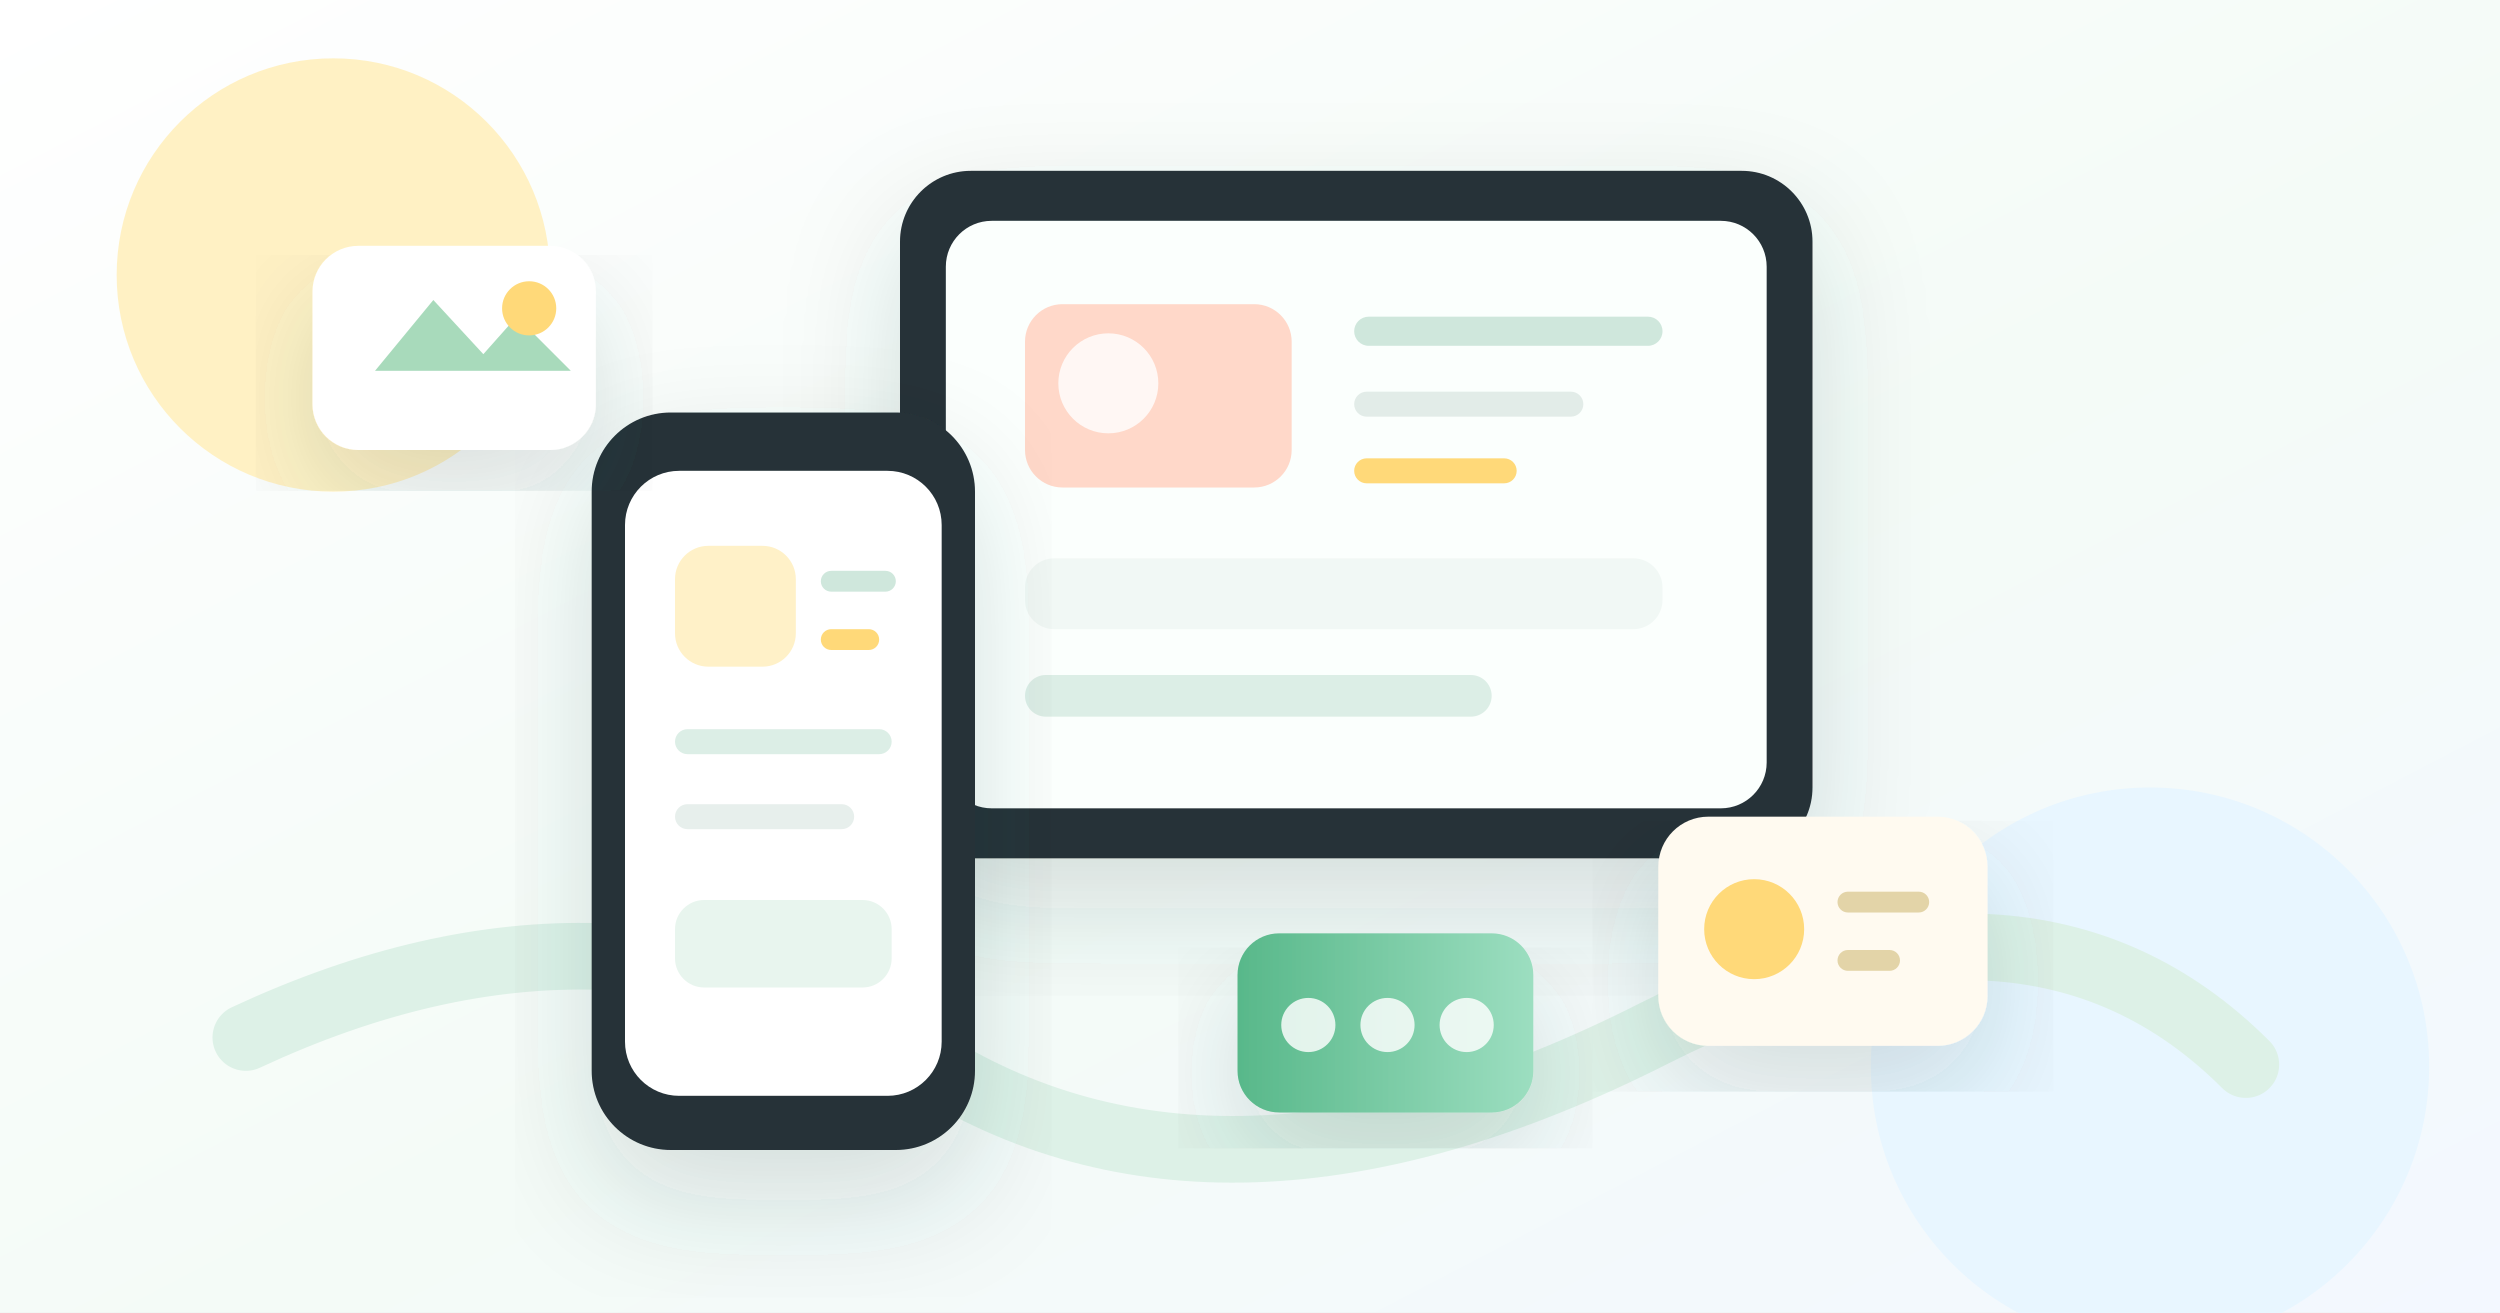
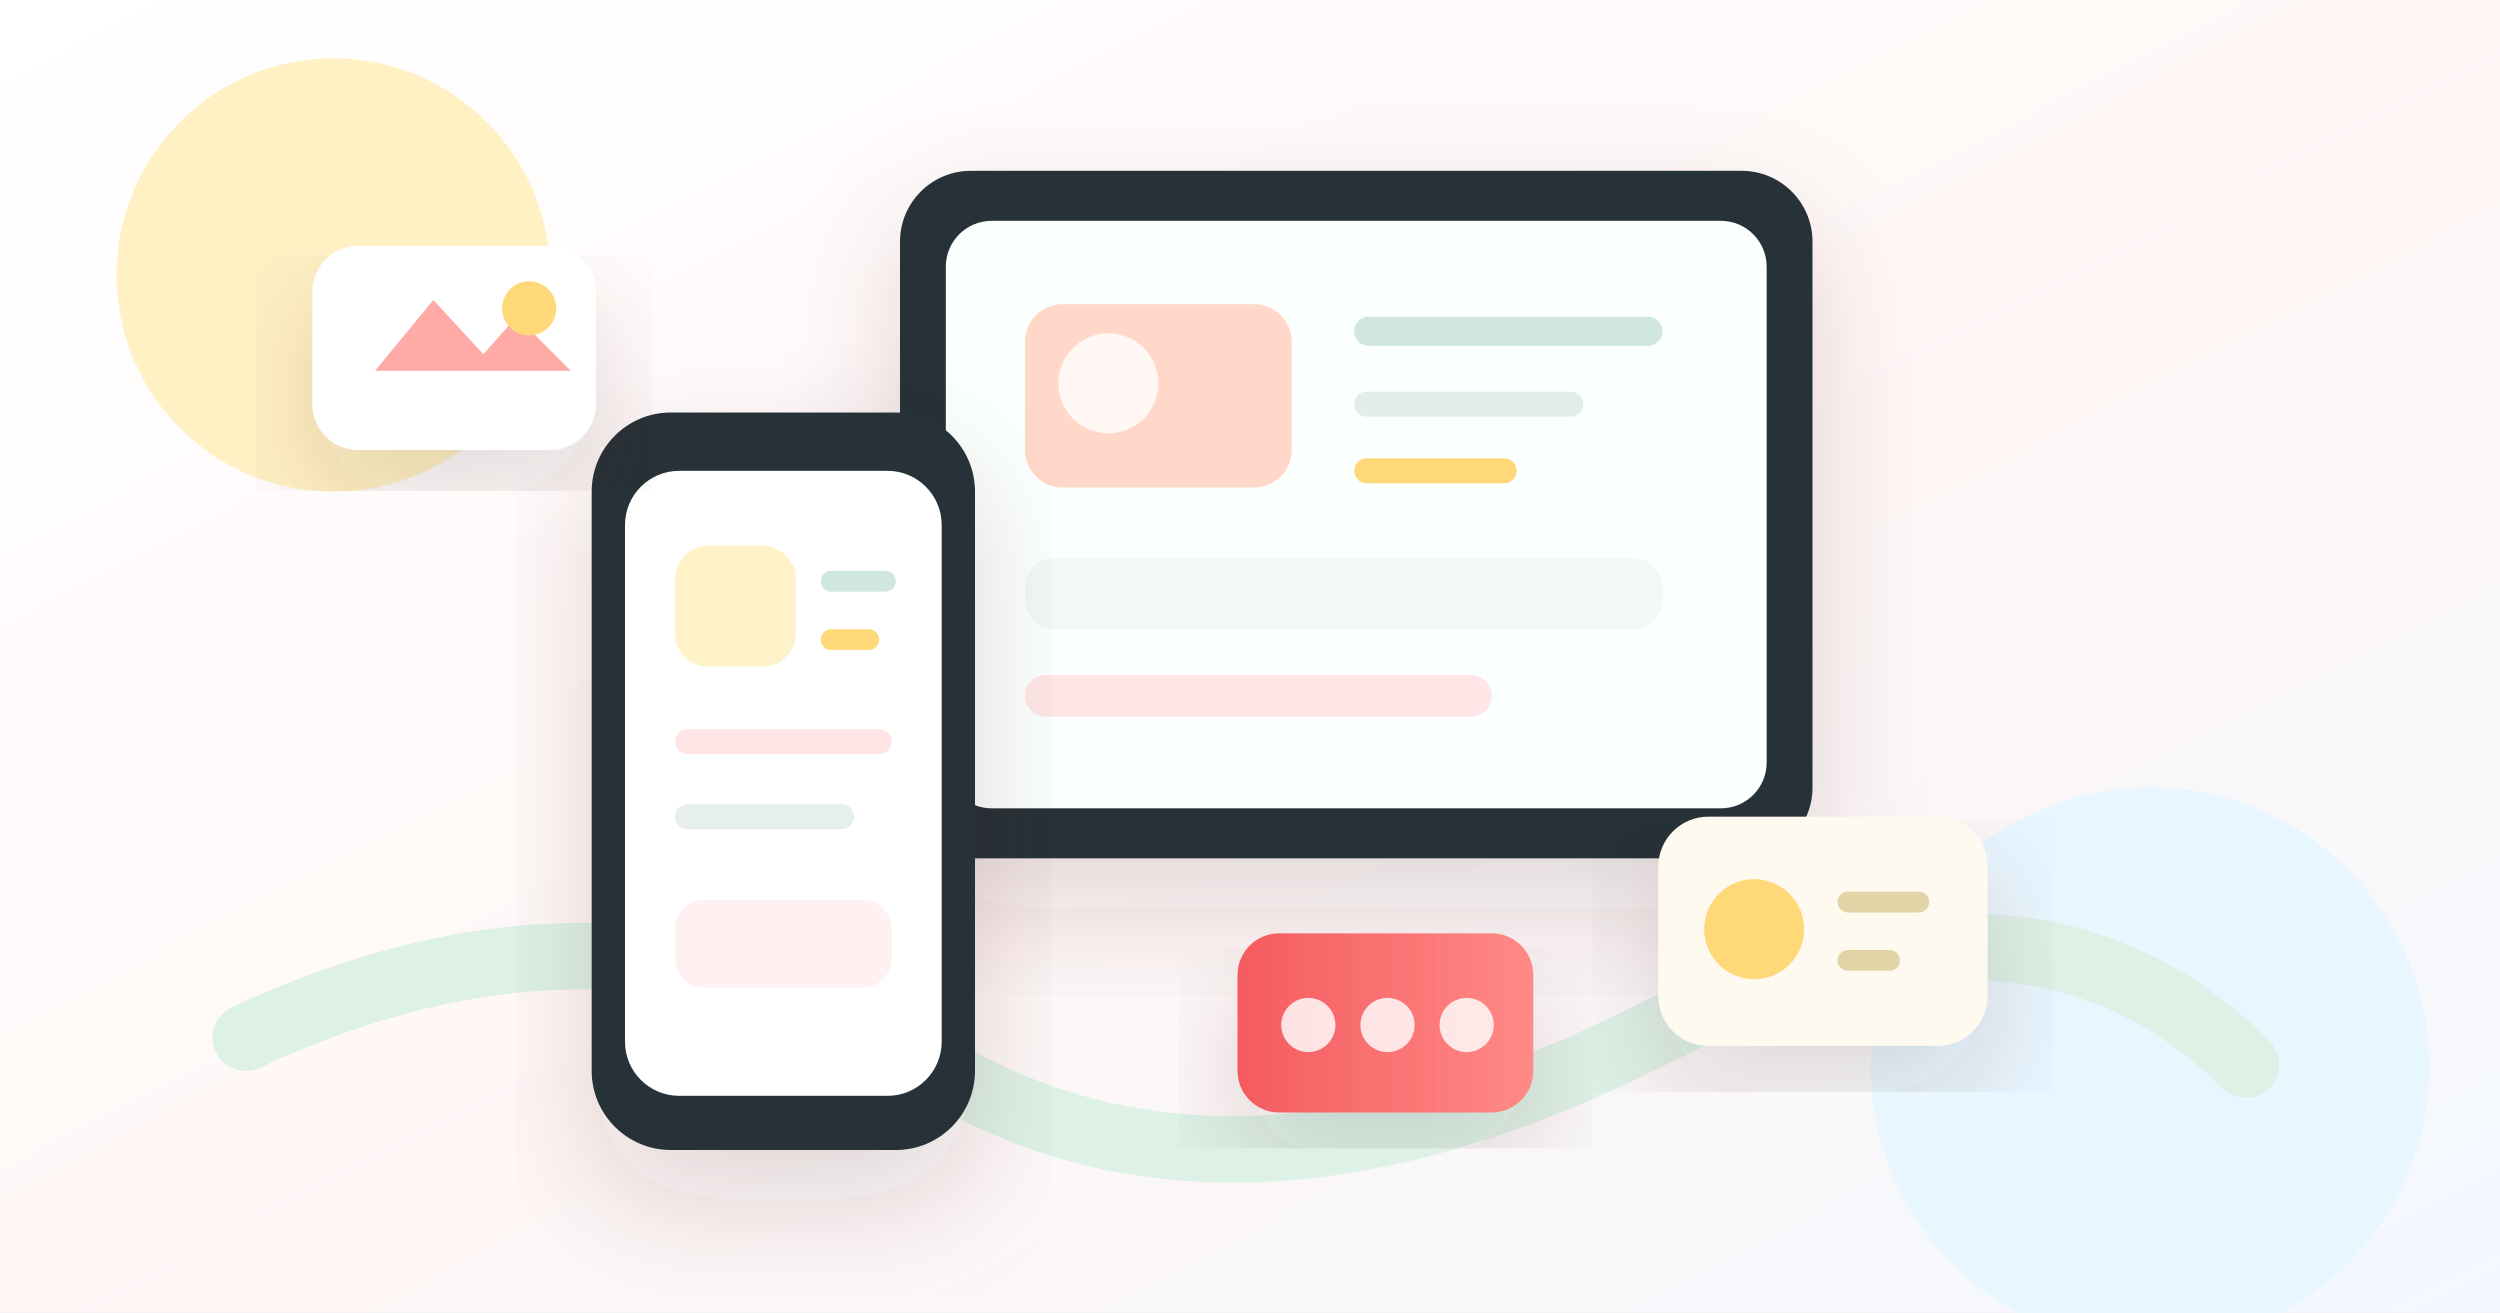
<svg xmlns="http://www.w3.org/2000/svg" viewBox="0 0 1200 630" role="img" aria-labelledby="title desc">
  <defs>
    <linearGradient id="bg" x1="0" x2="1" y1="0" y2="1">
      <stop stop-color="#ffffff" />
-       <stop offset=".55" stop-color="#f4fbf7" />
+       <stop offset=".55" stop-color="#fff7f6" />
      <stop offset="1" stop-color="#f3f8ff" />
    </linearGradient>
    <linearGradient id="green" x1="0" x2="1">
-       <stop stop-color="#58b88a" />
-       <stop offset="1" stop-color="#9cdec0" />
+       <stop stop-color="#f45b60" />
+       <stop offset="1" stop-color="#ff8a86" />
    </linearGradient>
    <filter id="shadow" x="-20%" y="-20%" width="140%" height="140%">
-       <feDropShadow dx="0" dy="24" stdDeviation="28" flood-color="#235246" flood-opacity=".16" />
+       <feDropShadow dx="0" dy="24" stdDeviation="28" flood-color="#4a2622" flood-opacity=".16" />
    </filter>
  </defs>
  <rect width="1200" height="630" fill="url(#bg)" />
  <circle cx="160" cy="132" r="104" fill="#fff1c4" />
  <circle cx="1032" cy="512" r="134" fill="#e8f6ff" />
  <path d="M118 498c118-55 226-52 324 10 96 62 214 58 352-12 119-60 214-55 284 15" fill="none" stroke="#ddf1e7" stroke-width="32" stroke-linecap="round" />
  <g filter="url(#shadow)">
    <rect x="432" y="82" width="438" height="330" rx="34" fill="#263238" />
    <rect x="454" y="106" width="394" height="282" rx="22" fill="#fbfffd" />
    <rect x="492" y="146" width="128" height="88" rx="18" fill="#ffd8c9" />
    <circle cx="532" cy="184" r="24" fill="#fff" opacity=".8" />
    <rect x="650" y="152" width="148" height="14" rx="7" fill="#cfe7dc" />
    <rect x="650" y="188" width="110" height="12" rx="6" fill="#e2ece8" />
    <rect x="650" y="220" width="78" height="12" rx="6" fill="#ffd979" />
    <rect x="492" y="268" width="306" height="34" rx="14" fill="#f1f8f5" />
-     <rect x="492" y="324" width="224" height="20" rx="10" fill="#dceee6" />
+     <rect x="492" y="324" width="224" height="20" rx="10" fill="#ffe5e5" />
  </g>
  <g filter="url(#shadow)">
    <rect x="284" y="198" width="184" height="354" rx="38" fill="#263238" />
    <rect x="300" y="226" width="152" height="300" rx="26" fill="#fff" />
    <rect x="324" y="262" width="58" height="58" rx="16" fill="#fff1c8" />
    <rect x="394" y="274" width="36" height="10" rx="5" fill="#cfe7dc" />
    <rect x="394" y="302" width="28" height="10" rx="5" fill="#ffd979" />
-     <rect x="324" y="350" width="104" height="12" rx="6" fill="#dceee6" />
+     <rect x="324" y="350" width="104" height="12" rx="6" fill="#ffe5e5" />
    <rect x="324" y="386" width="86" height="12" rx="6" fill="#e7efec" />
-     <rect x="324" y="432" width="104" height="42" rx="14" fill="#e8f5ee" />
+     <rect x="324" y="432" width="104" height="42" rx="14" fill="#fff0f1" />
  </g>
  <g filter="url(#shadow)">
    <rect x="796" y="392" width="158" height="110" rx="24" fill="#fffaf0" />
    <circle cx="842" cy="446" r="24" fill="#ffd979" />
    <rect x="882" y="428" width="44" height="10" rx="5" fill="#e3d4a8" />
    <rect x="882" y="456" width="30" height="10" rx="5" fill="#e3d4a8" />
  </g>
  <g filter="url(#shadow)">
    <rect x="150" y="118" width="136" height="98" rx="22" fill="#ffffff" />
-     <path d="M180 178l28-34 24 26 16-18 26 26H180Z" fill="#a8dabb" />
+     <path d="M180 178l28-34 24 26 16-18 26 26H180Z" fill="#ffaaa6" />
    <circle cx="254" cy="148" r="13" fill="#ffd979" />
  </g>
  <g filter="url(#shadow)">
    <rect x="594" y="448" width="142" height="86" rx="20" fill="url(#green)" />
    <circle cx="628" cy="492" r="13" fill="#fff" opacity=".82" />
    <circle cx="666" cy="492" r="13" fill="#fff" opacity=".82" />
    <circle cx="704" cy="492" r="13" fill="#fff" opacity=".82" />
  </g>
</svg>
